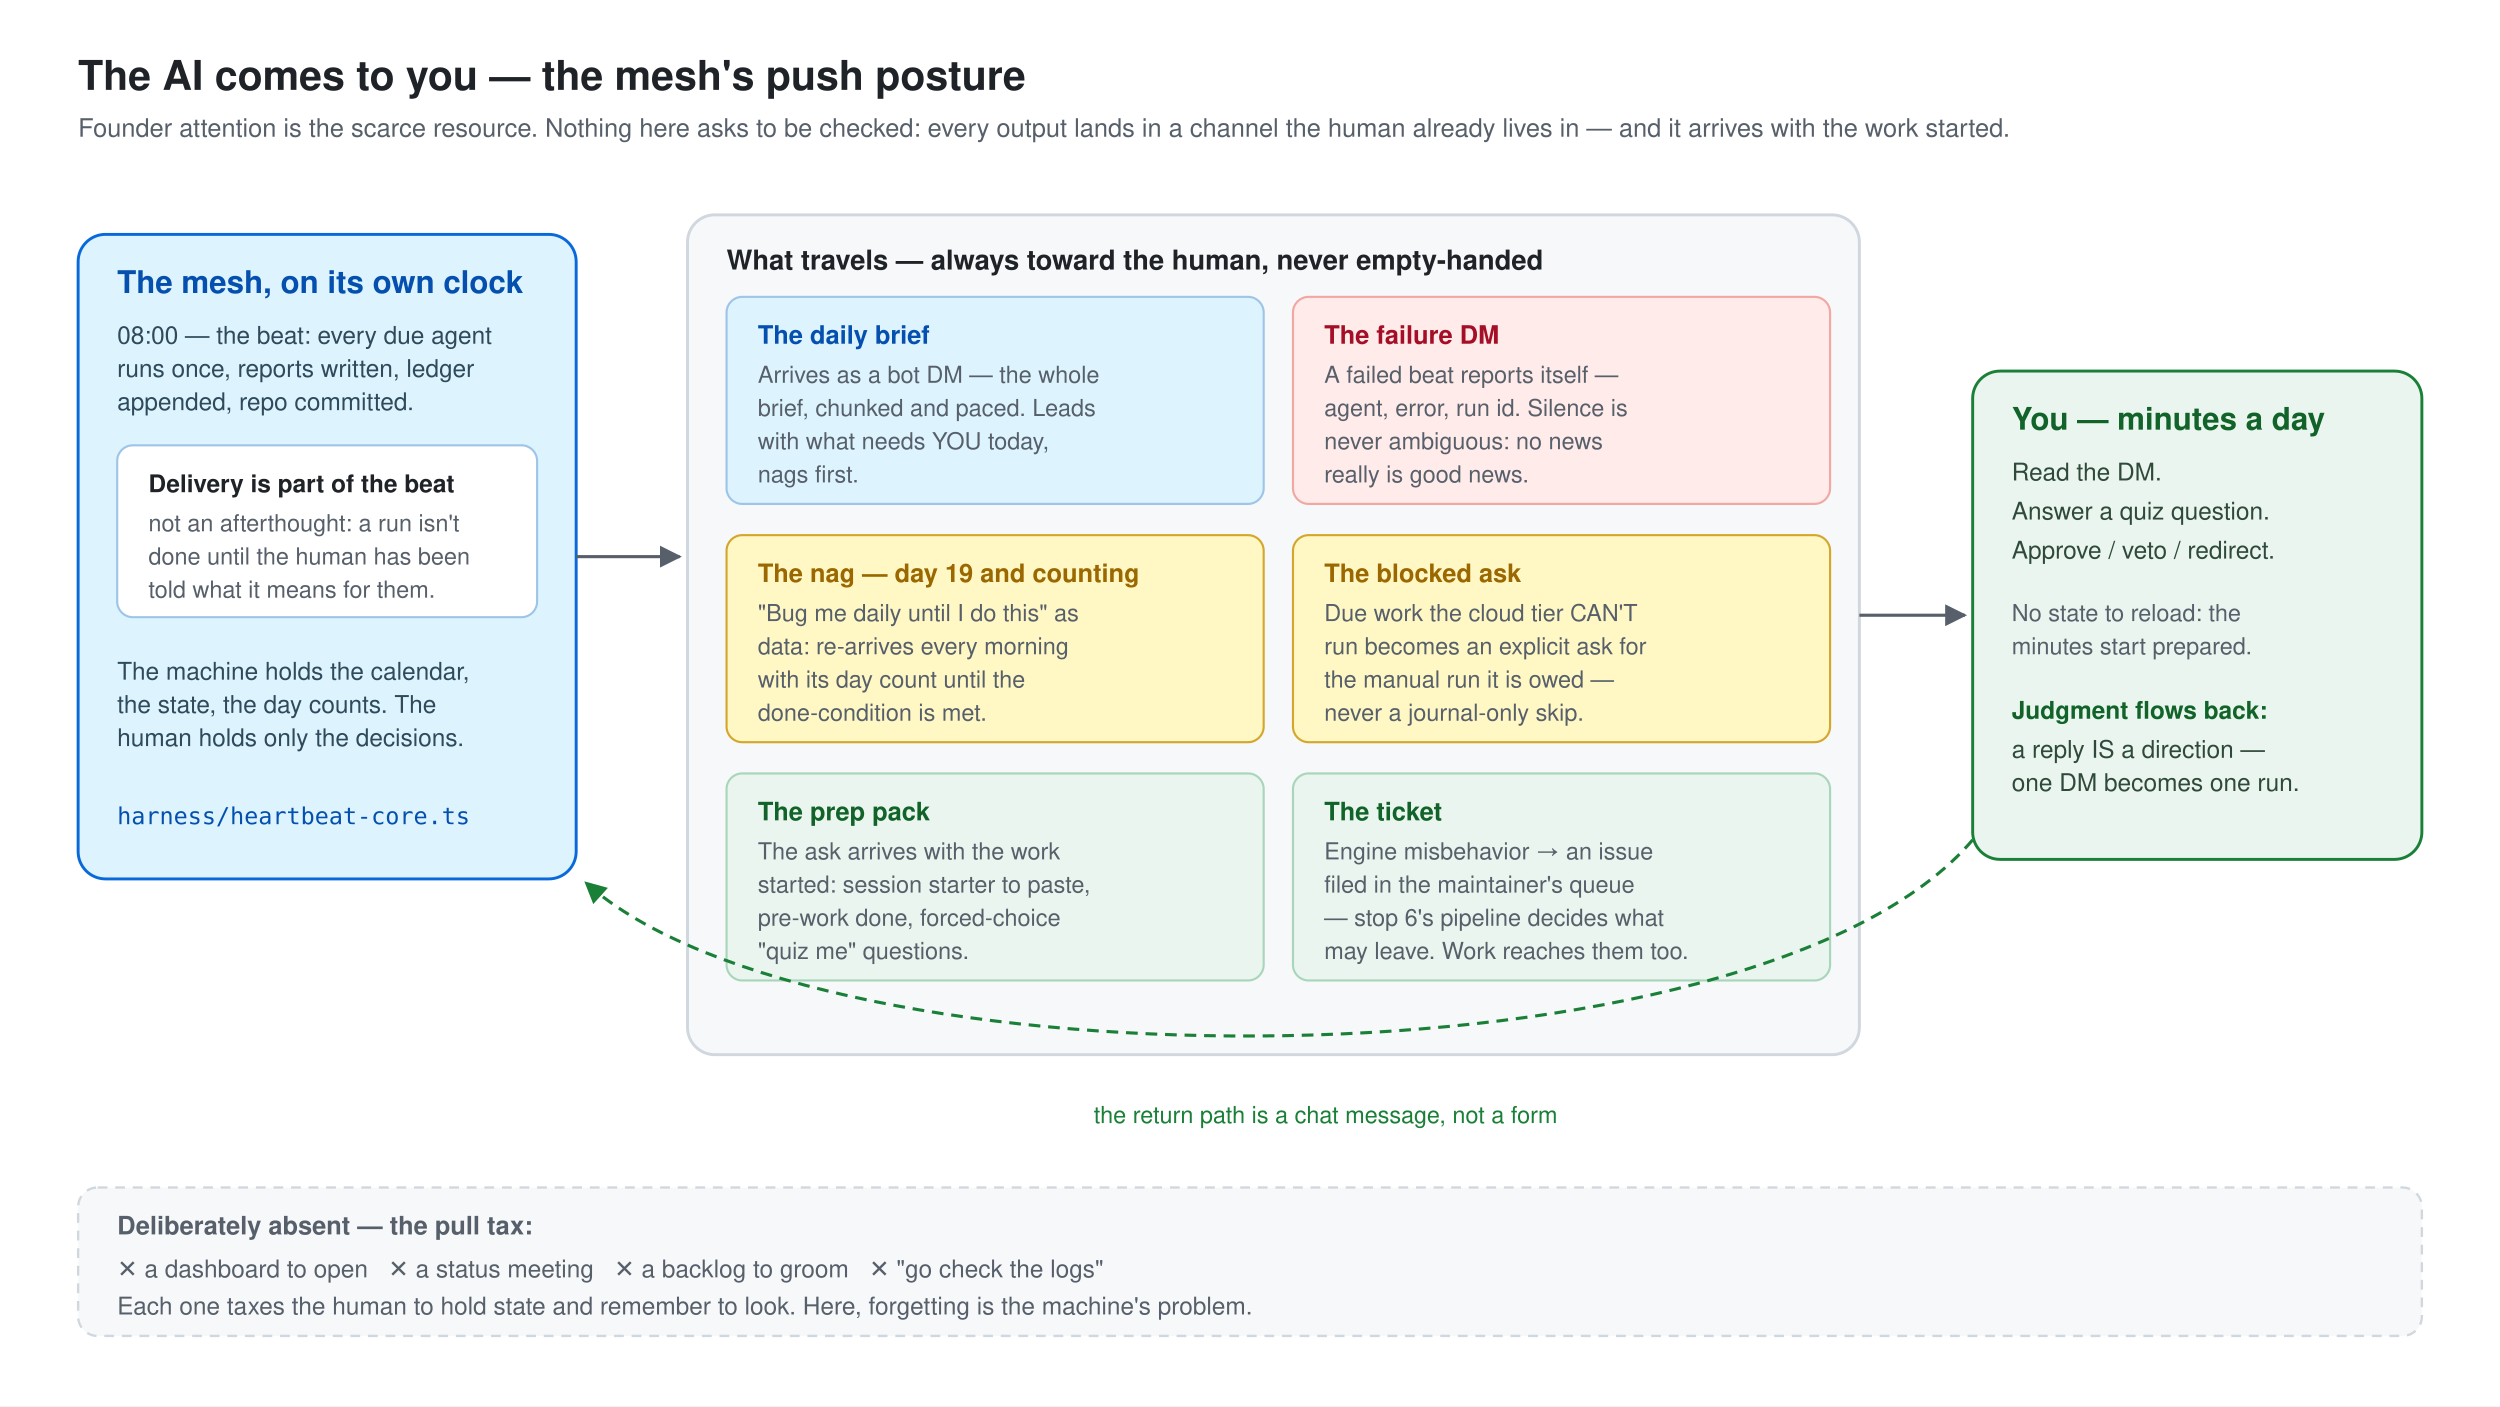
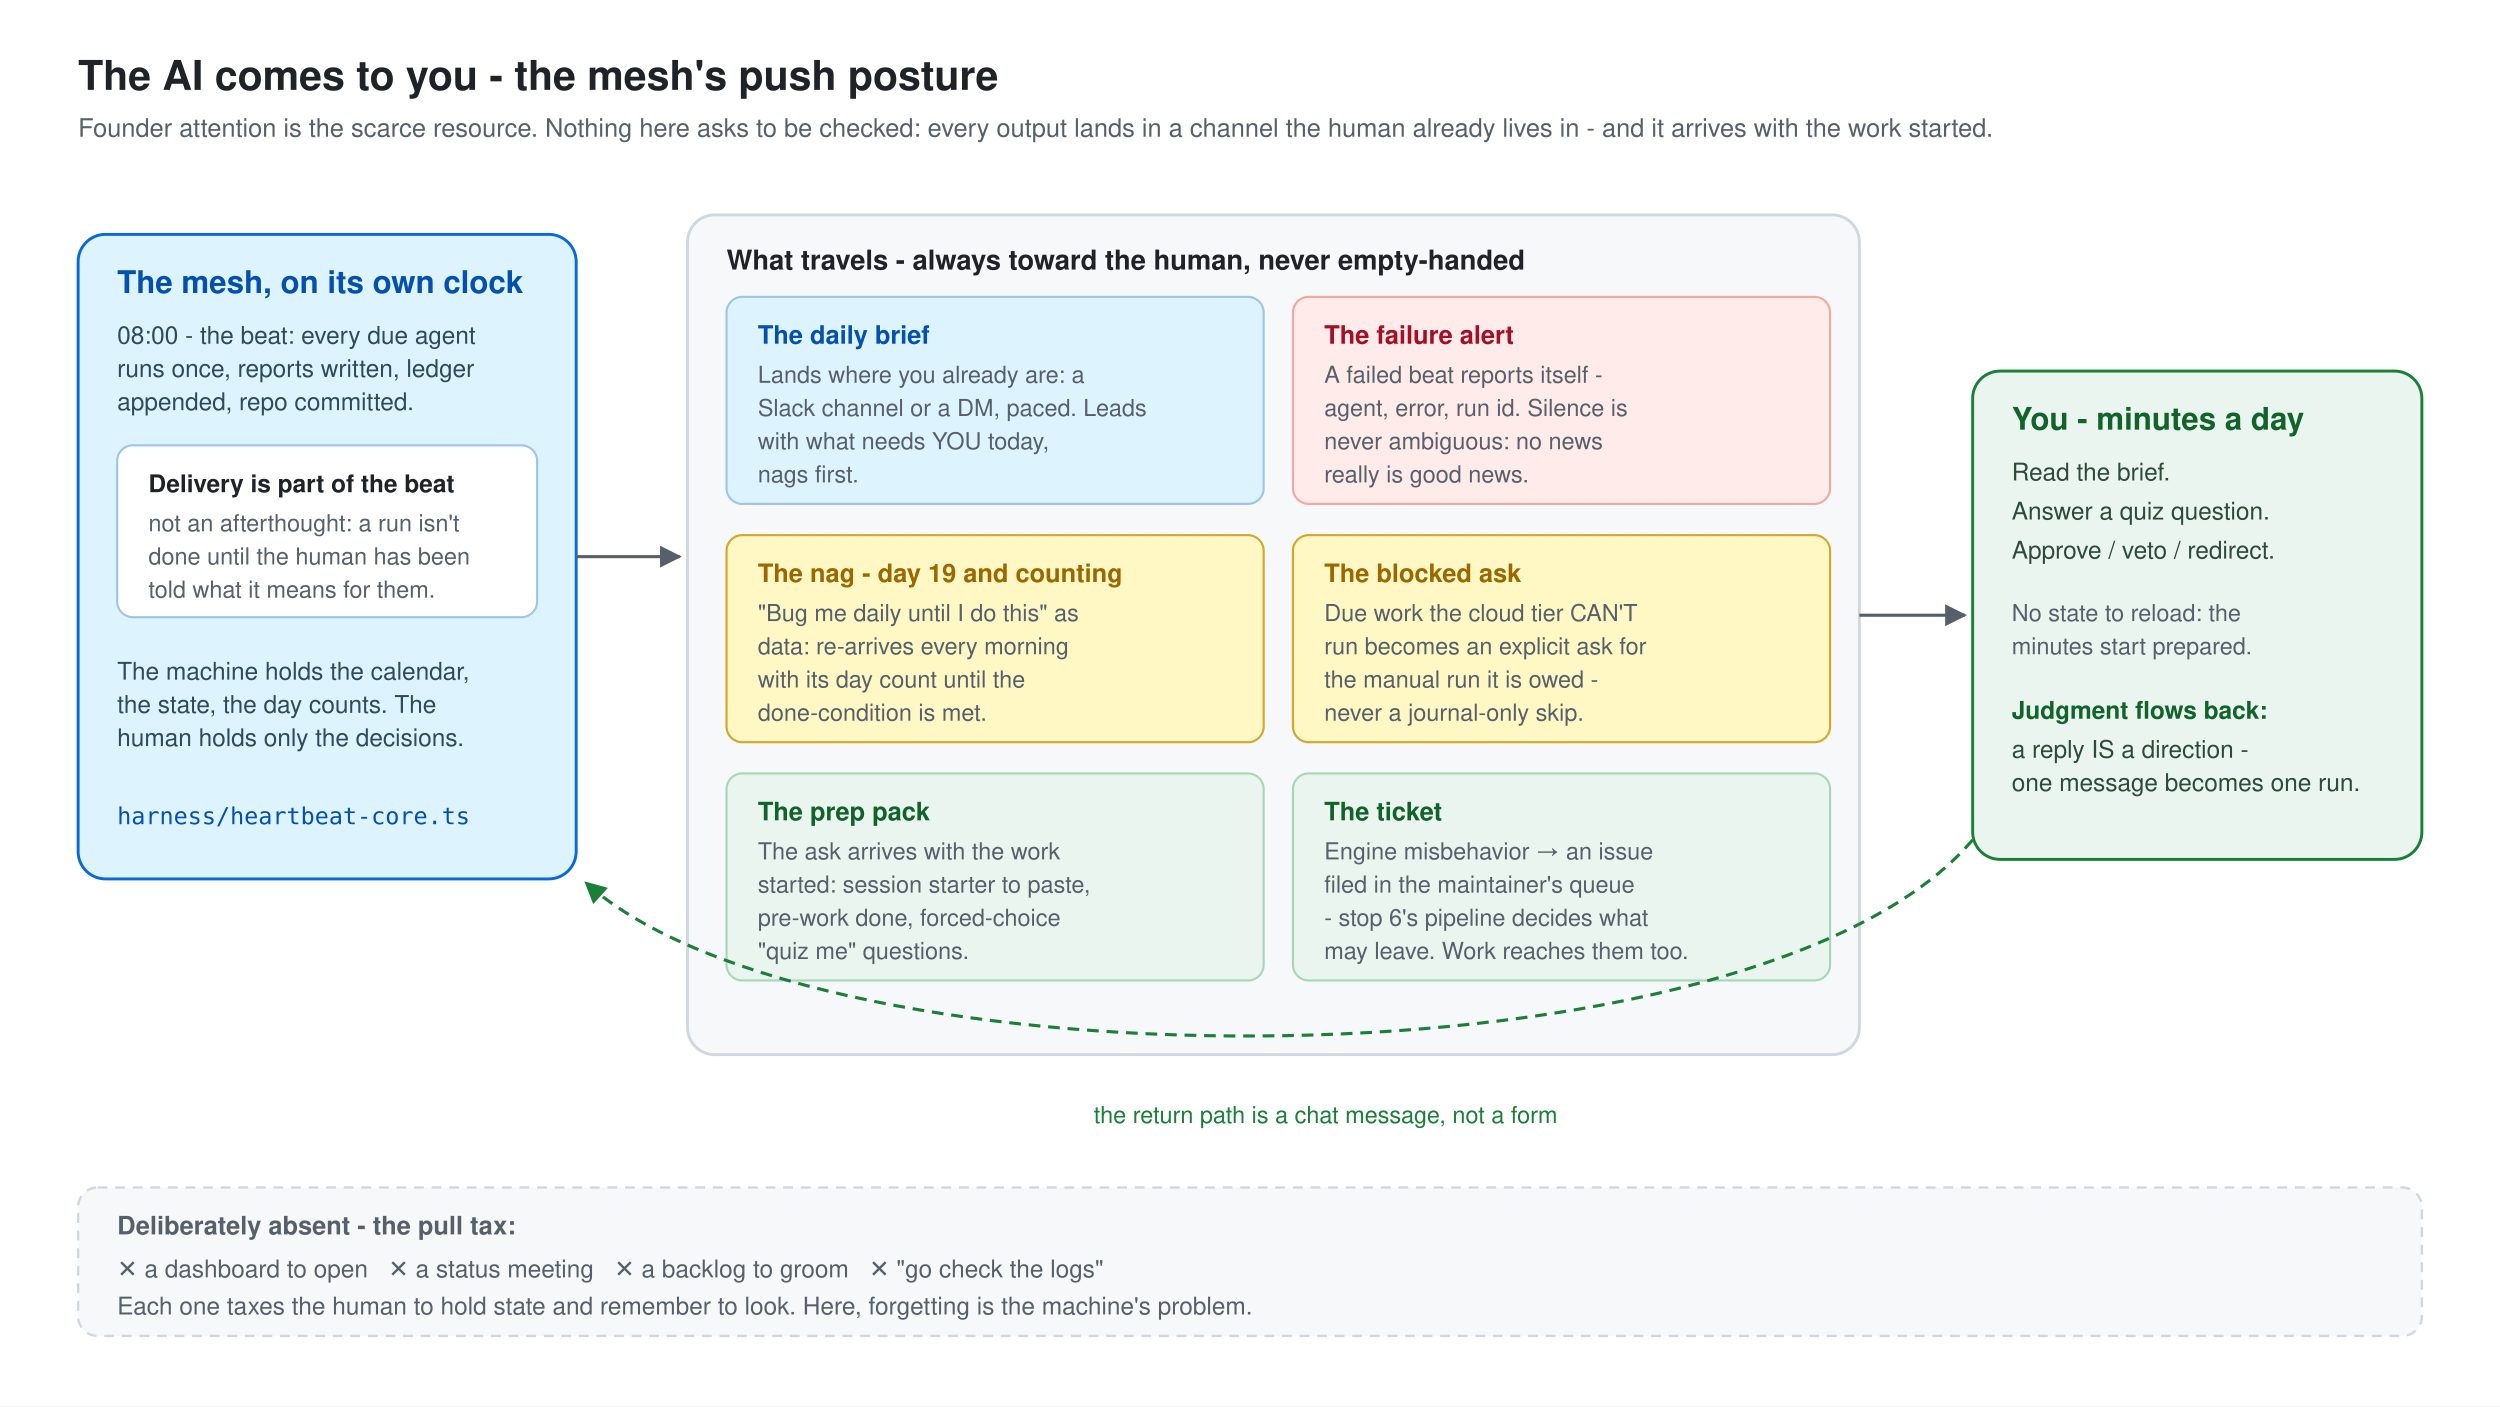
<svg xmlns="http://www.w3.org/2000/svg" viewBox="0 0 1280 720" font-family="ui-sans-serif, -apple-system, 'Segoe UI', Helvetica, Arial, sans-serif">
  <defs>
    <marker id="acy-ar" viewBox="0 0 10 10" refX="9" refY="5" markerWidth="7" markerHeight="7" orient="auto-start-reverse">
      <path d="M 0 0 L 10 5 L 0 10 z" fill="#57606a" />
    </marker>
    <marker id="acy-ar-g" viewBox="0 0 10 10" refX="9" refY="5" markerWidth="7" markerHeight="7" orient="auto-start-reverse">
      <path d="M 0 0 L 10 5 L 0 10 z" fill="#1a7f37" />
    </marker>
  </defs>
  <rect x="0" y="0" width="1280" height="720" fill="#ffffff" />
-   <text x="40" y="46" font-size="21" font-weight="700" fill="#1f2328">The AI comes to you — the mesh's push posture</text>
-   <text x="40" y="70" font-size="13" fill="#57606a">Founder attention is the scarce resource. Nothing here asks to be checked: every output lands in a channel the human already lives in — and it arrives with the work started.</text>
+   <text x="40" y="46" font-size="21" font-weight="700" fill="#1f2328">The AI comes to you - the mesh's push posture</text>
+   <text x="40" y="70" font-size="13" fill="#57606a">Founder attention is the scarce resource. Nothing here asks to be checked: every output lands in a channel the human already lives in - and it arrives with the work started.</text>
  <rect x="40" y="120" width="255" height="330" rx="14" fill="#ddf4ff" stroke="#0969da" stroke-width="1.5" />
  <text x="60" y="150" font-size="16" font-weight="700" fill="#0550ae">The mesh, on its own clock</text>
-   <text x="60" y="176" font-size="12.5" fill="#2f4a5a">08:00 — the beat: every due agent</text>
+   <text x="60" y="176" font-size="12.5" fill="#2f4a5a">08:00 - the beat: every due agent</text>
  <text x="60" y="193" font-size="12.5" fill="#2f4a5a">runs once, reports written, ledger</text>
  <text x="60" y="210" font-size="12.5" fill="#2f4a5a">appended, repo committed.</text>
  <rect x="60" y="228" width="215" height="88" rx="8" fill="#ffffff" stroke="#9ec5e8" stroke-width="1.1" />
  <text x="76" y="252" font-size="12.5" font-weight="700" fill="#1f2328">Delivery is part of the beat</text>
  <text x="76" y="272" font-size="12" fill="#57606a">not an afterthought: a run isn't</text>
  <text x="76" y="289" font-size="12" fill="#57606a">done until the human has been</text>
  <text x="76" y="306" font-size="12" fill="#57606a">told what it means for them.</text>
  <text x="60" y="348" font-size="12.5" fill="#2f4a5a">The machine holds the calendar,</text>
  <text x="60" y="365" font-size="12.5" fill="#2f4a5a">the state, the day counts. The</text>
  <text x="60" y="382" font-size="12.5" fill="#2f4a5a">human holds only the decisions.</text>
  <text x="60" y="422" font-size="12" font-family="ui-monospace, SFMono-Regular, Menlo, monospace" fill="#0550ae">harness/heartbeat-core.ts</text>
  <path d="M 295 285 L 348 285" stroke="#57606a" stroke-width="1.6" marker-end="url(#acy-ar)" />
  <rect x="352" y="110" width="600" height="430" rx="14" fill="#f6f8fa" stroke="#d0d7de" stroke-width="1.5" />
-   <text x="372" y="138" font-size="14" font-weight="700" fill="#1f2328">What travels — always toward the human, never empty-handed</text>
+   <text x="372" y="138" font-size="14" font-weight="700" fill="#1f2328">What travels - always toward the human, never empty-handed</text>
  <rect x="372" y="152" width="275" height="106" rx="8" fill="#ddf4ff" stroke="#9ec5e8" stroke-width="1.1" />
  <text x="388" y="176" font-size="13" font-weight="700" fill="#0550ae">The daily brief</text>
-   <text x="388" y="196" font-size="12" fill="#57606a">Arrives as a bot DM — the whole</text>
-   <text x="388" y="213" font-size="12" fill="#57606a">brief, chunked and paced. Leads</text>
+   <text x="388" y="196" font-size="12" fill="#57606a">Lands where you already are: a</text>
+   <text x="388" y="213" font-size="12" fill="#57606a">Slack channel or a DM, paced. Leads</text>
  <text x="388" y="230" font-size="12" fill="#57606a">with what needs YOU today,</text>
  <text x="388" y="247" font-size="12" fill="#57606a">nags first.</text>
  <rect x="662" y="152" width="275" height="106" rx="8" fill="#ffebe9" stroke="#f1a8a2" stroke-width="1.1" />
-   <text x="678" y="176" font-size="13" font-weight="700" fill="#a40e26">The failure DM</text>
-   <text x="678" y="196" font-size="12" fill="#57606a">A failed beat reports itself —</text>
+   <text x="678" y="176" font-size="13" font-weight="700" fill="#a40e26">The failure alert</text>
+   <text x="678" y="196" font-size="12" fill="#57606a">A failed beat reports itself -</text>
  <text x="678" y="213" font-size="12" fill="#57606a">agent, error, run id. Silence is</text>
  <text x="678" y="230" font-size="12" fill="#57606a">never ambiguous: no news</text>
  <text x="678" y="247" font-size="12" fill="#57606a">really is good news.</text>
  <rect x="372" y="274" width="275" height="106" rx="8" fill="#fff8c5" stroke="#d4a72c" stroke-width="1.1" />
-   <text x="388" y="298" font-size="13" font-weight="700" fill="#9a6700">The nag — day 19 and counting</text>
+   <text x="388" y="298" font-size="13" font-weight="700" fill="#9a6700">The nag - day 19 and counting</text>
  <text x="388" y="318" font-size="12" fill="#57606a">"Bug me daily until I do this" as</text>
  <text x="388" y="335" font-size="12" fill="#57606a">data: re-arrives every morning</text>
  <text x="388" y="352" font-size="12" fill="#57606a">with its day count until the</text>
  <text x="388" y="369" font-size="12" fill="#57606a">done-condition is met.</text>
  <rect x="662" y="274" width="275" height="106" rx="8" fill="#fff8c5" stroke="#d4a72c" stroke-width="1.1" />
  <text x="678" y="298" font-size="13" font-weight="700" fill="#9a6700">The blocked ask</text>
  <text x="678" y="318" font-size="12" fill="#57606a">Due work the cloud tier CAN'T</text>
  <text x="678" y="335" font-size="12" fill="#57606a">run becomes an explicit ask for</text>
-   <text x="678" y="352" font-size="12" fill="#57606a">the manual run it is owed —</text>
+   <text x="678" y="352" font-size="12" fill="#57606a">the manual run it is owed -</text>
  <text x="678" y="369" font-size="12" fill="#57606a">never a journal-only skip.</text>
  <rect x="372" y="396" width="275" height="106" rx="8" fill="#e9f5ee" stroke="#a9d6bb" stroke-width="1.1" />
  <text x="388" y="420" font-size="13" font-weight="700" fill="#116329">The prep pack</text>
  <text x="388" y="440" font-size="12" fill="#57606a">The ask arrives with the work</text>
  <text x="388" y="457" font-size="12" fill="#57606a">started: session starter to paste,</text>
  <text x="388" y="474" font-size="12" fill="#57606a">pre-work done, forced-choice</text>
  <text x="388" y="491" font-size="12" fill="#57606a">"quiz me" questions.</text>
  <rect x="662" y="396" width="275" height="106" rx="8" fill="#e9f5ee" stroke="#a9d6bb" stroke-width="1.1" />
  <text x="678" y="420" font-size="13" font-weight="700" fill="#116329">The ticket</text>
  <text x="678" y="440" font-size="12" fill="#57606a">Engine misbehavior → an issue</text>
  <text x="678" y="457" font-size="12" fill="#57606a">filed in the maintainer's queue</text>
-   <text x="678" y="474" font-size="12" fill="#57606a">— stop 6's pipeline decides what</text>
+   <text x="678" y="474" font-size="12" fill="#57606a">- stop 6's pipeline decides what</text>
  <text x="678" y="491" font-size="12" fill="#57606a">may leave. Work reaches them too.</text>
  <path d="M 952 315 L 1006 315" stroke="#57606a" stroke-width="1.6" marker-end="url(#acy-ar)" />
  <rect x="1010" y="190" width="230" height="250" rx="14" fill="#e9f5ee" stroke="#1a7f37" stroke-width="1.5" />
-   <text x="1030" y="220" font-size="16" font-weight="700" fill="#116329">You — minutes a day</text>
-   <text x="1030" y="246" font-size="12.5" fill="#2f4a3a">Read the DM.</text>
+   <text x="1030" y="220" font-size="16" font-weight="700" fill="#116329">You - minutes a day</text>
+   <text x="1030" y="246" font-size="12.5" fill="#2f4a3a">Read the brief.</text>
  <text x="1030" y="266" font-size="12.5" fill="#2f4a3a">Answer a quiz question.</text>
  <text x="1030" y="286" font-size="12.5" fill="#2f4a3a">Approve / veto / redirect.</text>
  <text x="1030" y="318" font-size="12" fill="#57606a">No state to reload: the</text>
  <text x="1030" y="335" font-size="12" fill="#57606a">minutes start prepared.</text>
  <text x="1030" y="368" font-size="12.5" font-weight="700" fill="#116329">Judgment flows back:</text>
-   <text x="1030" y="388" font-size="12.5" fill="#2f4a3a">a reply IS a direction —</text>
-   <text x="1030" y="405" font-size="12.5" fill="#2f4a3a">one DM becomes one run.</text>
+   <text x="1030" y="388" font-size="12.5" fill="#2f4a3a">a reply IS a direction -</text>
+   <text x="1030" y="405" font-size="12.5" fill="#2f4a3a">one message becomes one run.</text>
  <path d="M 1010 430 C 900 560, 420 560, 300 452" stroke="#1a7f37" stroke-width="1.6" stroke-dasharray="6 4" fill="none" marker-end="url(#acy-ar-g)" />
  <text x="560" y="575" font-size="12" fill="#1a7f37">the return path is a chat message, not a form</text>
  <rect x="40" y="608" width="1200" height="76" rx="10" fill="#f6f8fa" stroke="#d0d7de" stroke-width="1.2" stroke-dasharray="5 4" />
-   <text x="60" y="632" font-size="13" font-weight="700" fill="#57606a">Deliberately absent — the pull tax:</text>
+   <text x="60" y="632" font-size="13" font-weight="700" fill="#57606a">Deliberately absent - the pull tax:</text>
  <text x="60" y="654" font-size="12.5" fill="#57606a">✕ a dashboard to open   ✕ a status meeting   ✕ a backlog to groom   ✕ "go check the logs"</text>
  <text x="60" y="673" font-size="12.5" fill="#57606a">Each one taxes the human to hold state and remember to look. Here, forgetting is the machine's problem.</text>
</svg>
